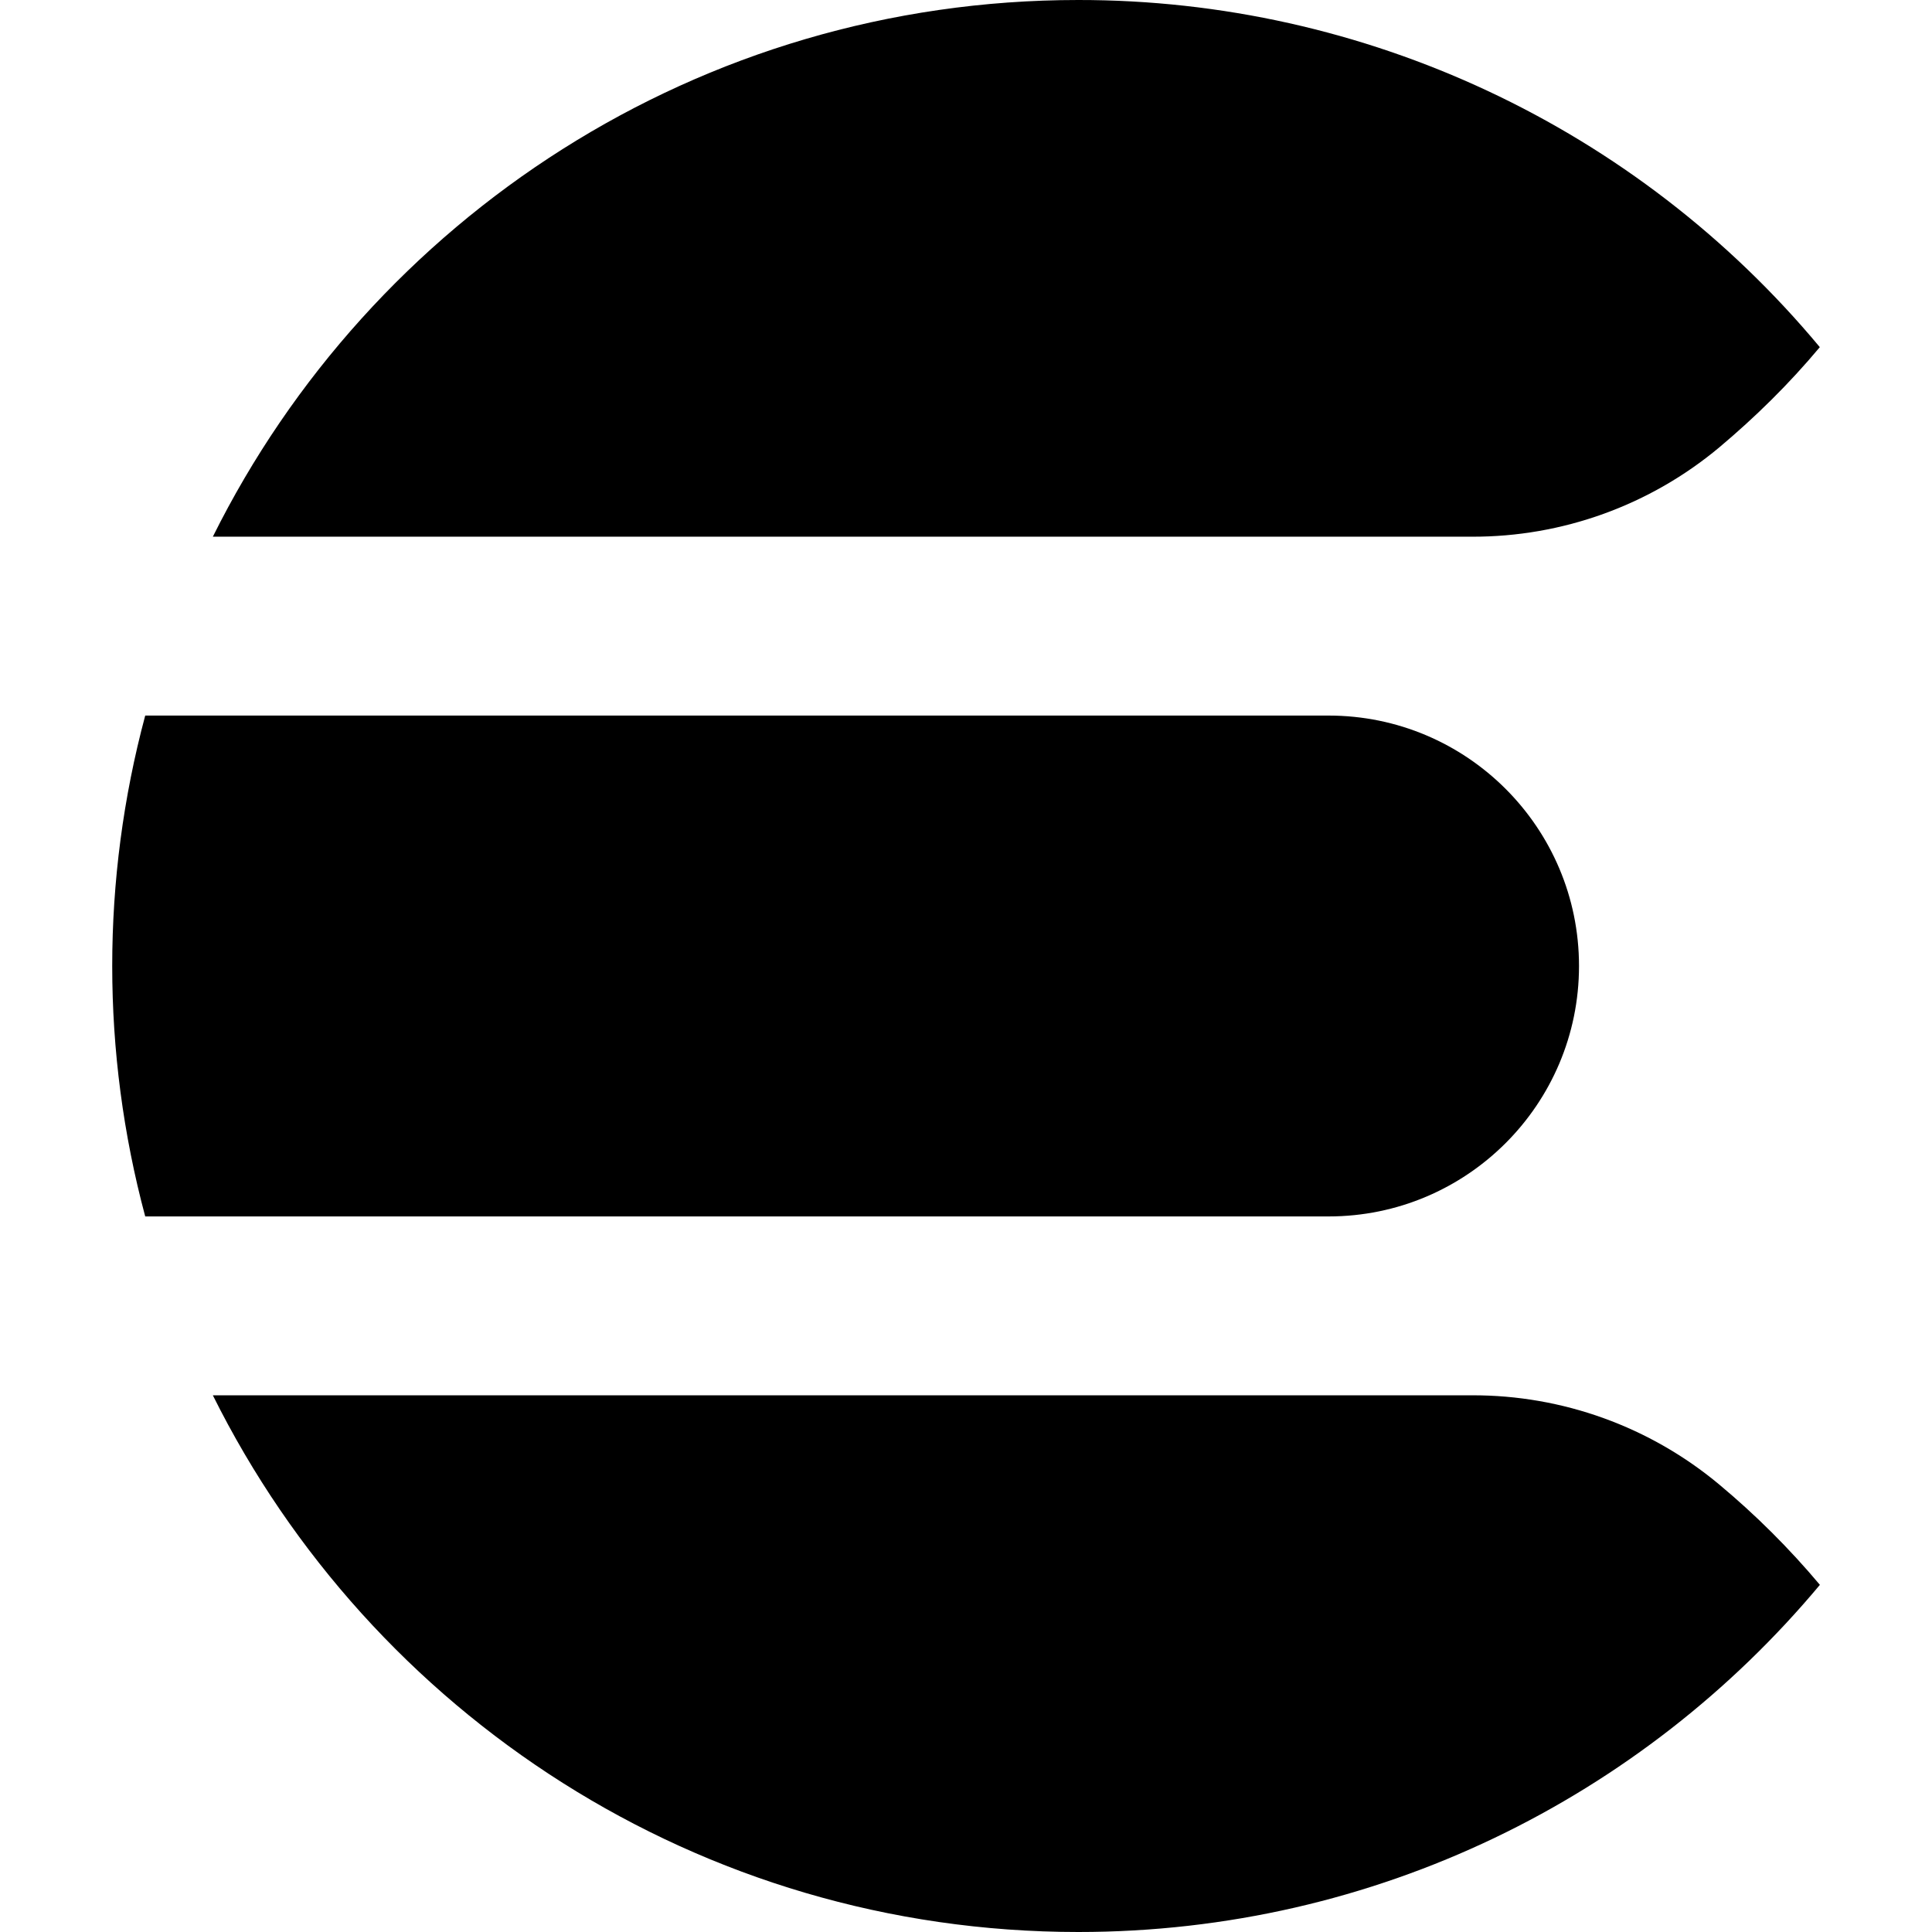
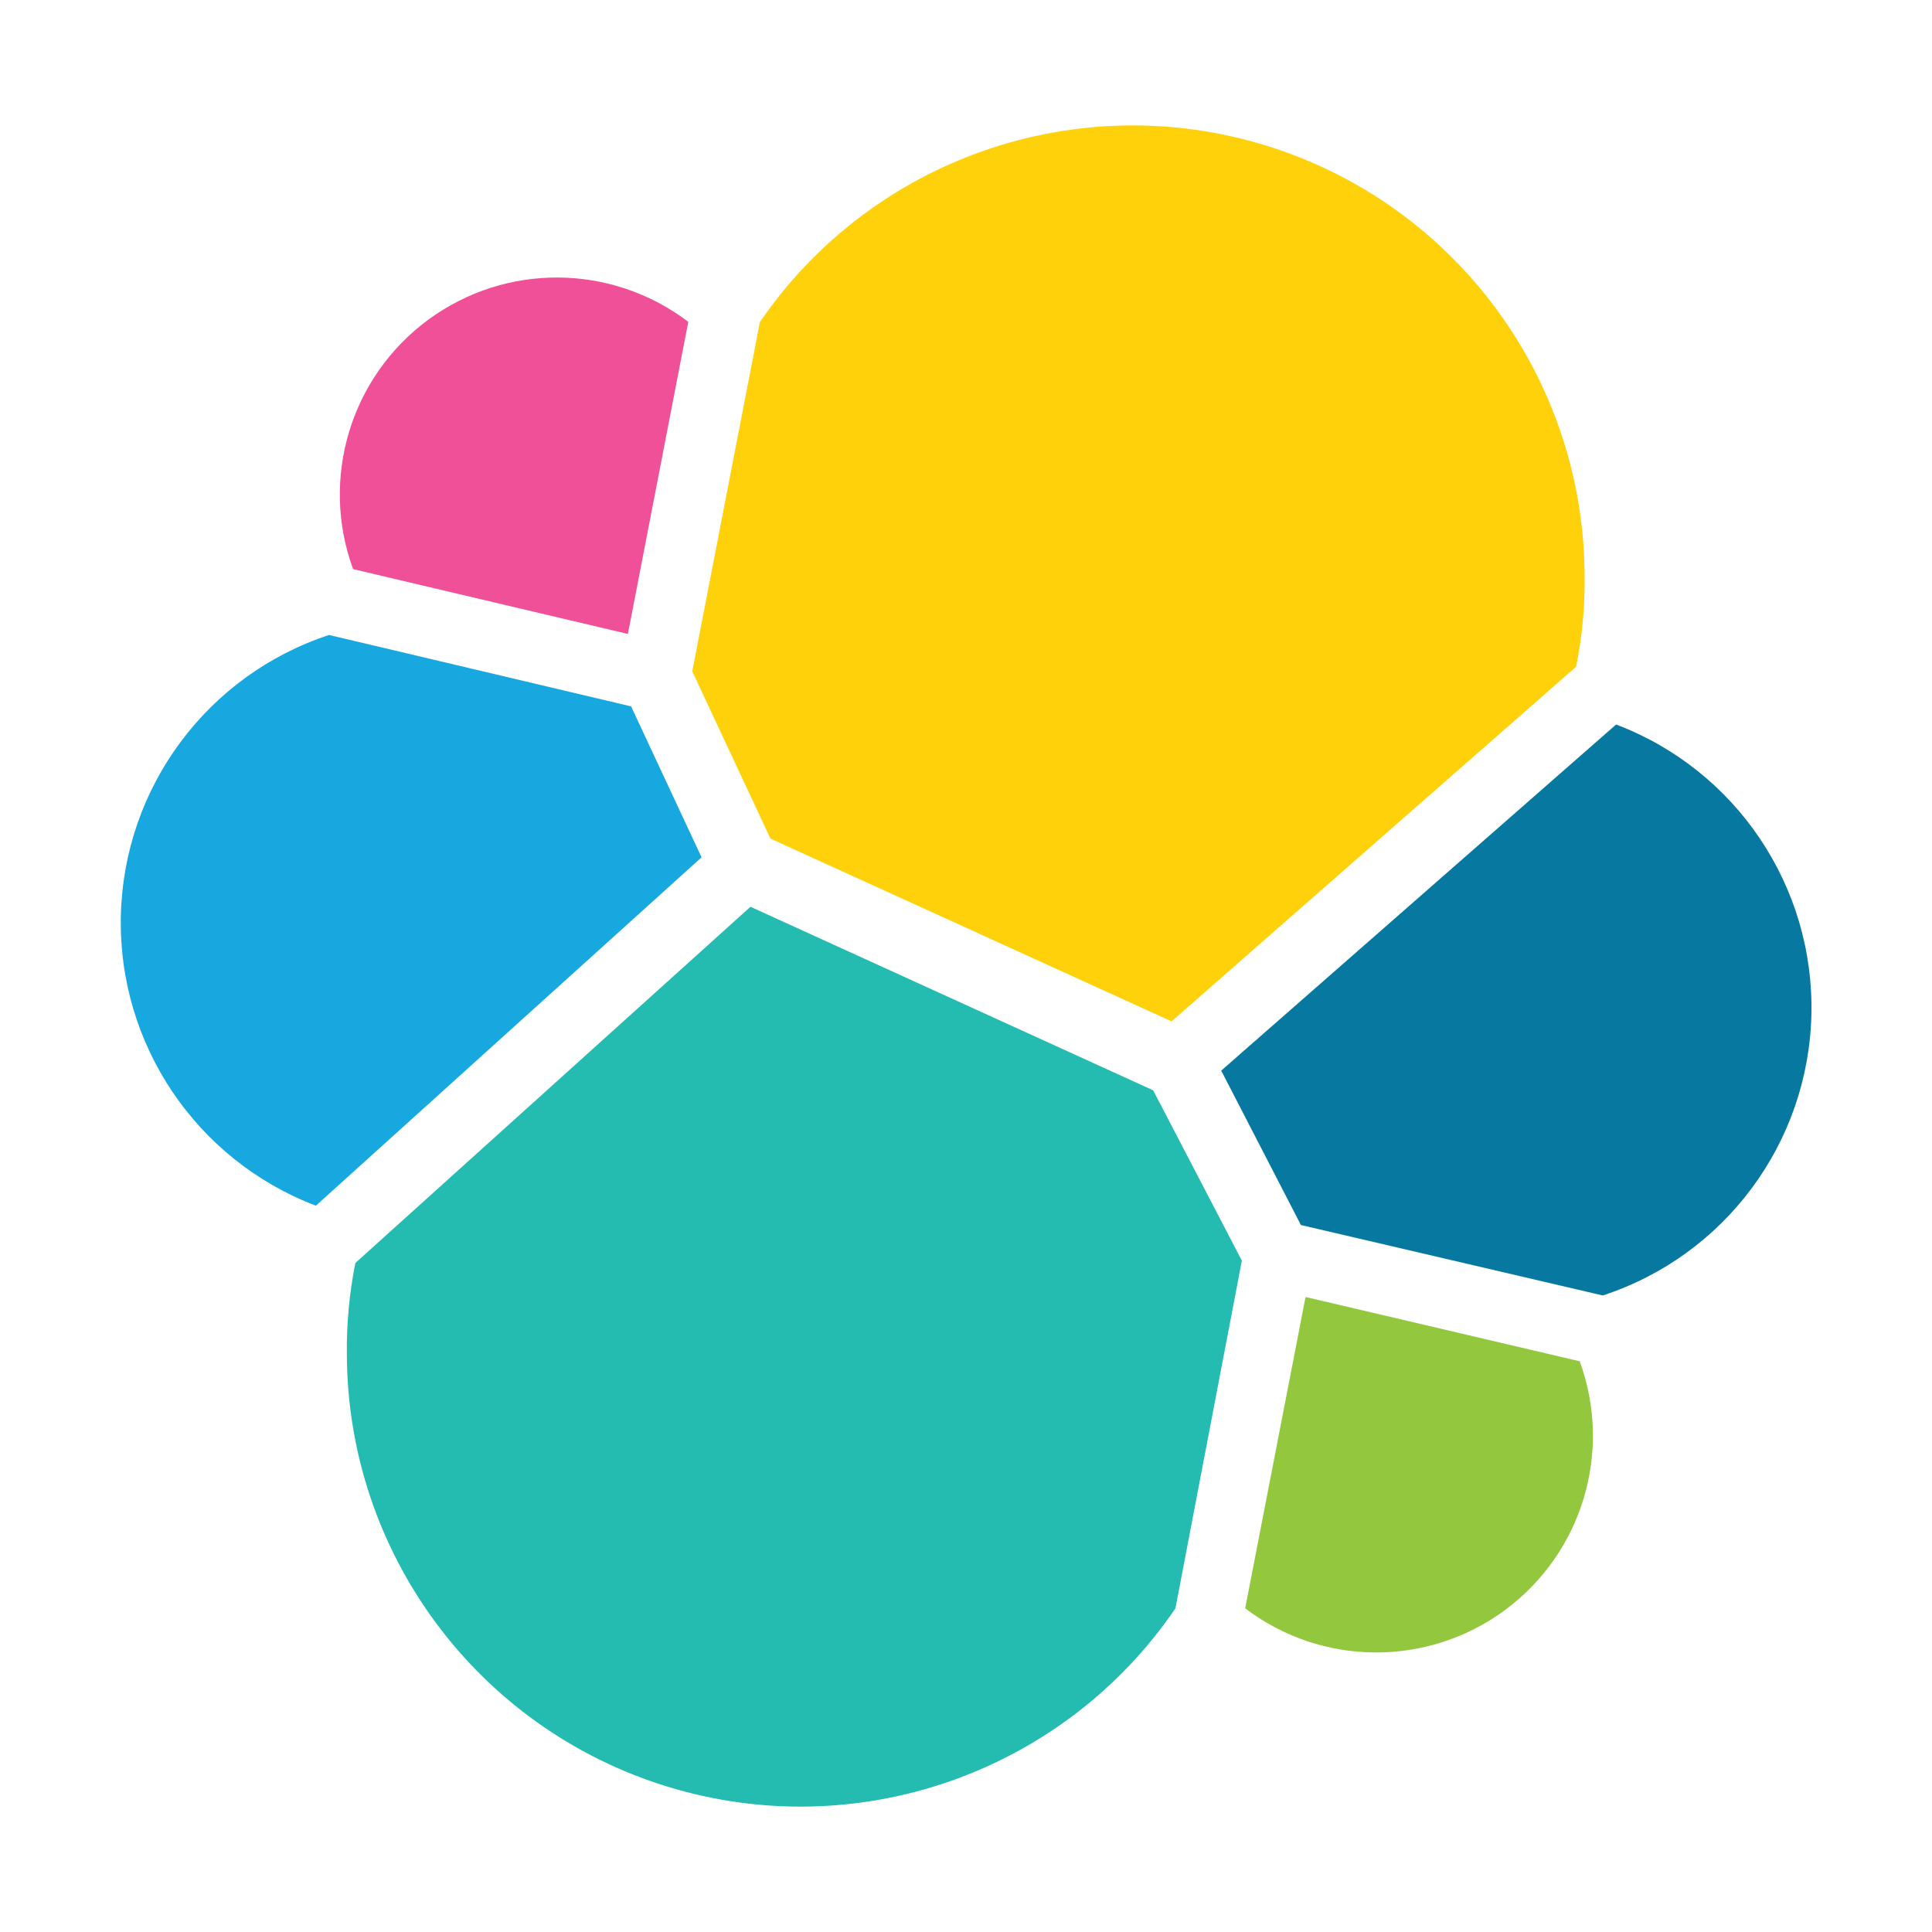
- <svg xmlns="http://www.w3.org/2000/svg" role="img" viewBox="0 0 24 24">
-   <path d="M13.394 0C8.683 0 4.609 2.716 2.644 6.667h15.641a4.77 4.77 0 0 0 3.073-1.11c.446-.375.864-.785 1.247-1.243l.001-.002A11.974 11.974 0 0 0 13.394 0zM1.804 8.889a12.009 12.009 0 0 0 0 6.222h14.7a3.111 3.111 0 1 0 0-6.222zm.84 8.444C4.61 21.283 8.684 24 13.395 24c3.701 0 7.011-1.677 9.212-4.312l-.001-.002a9.958 9.958 0 0 0-1.247-1.243 4.77 4.77 0 0 0-3.073-1.11z" />
+ <svg xmlns="http://www.w3.org/2000/svg" width="800px" height="800px" viewBox="0 0 32 32">
+   <path d="M12.761,13.89l6.644,3.027,6.7-5.874a7.017,7.017,0,0,0,.141-1.475,7.484,7.484,0,0,0-13.66-4.233L11.466,11.12Z" style="fill:#fed10a" />
+   <path d="M5.886,20.919a7.262,7.262,0,0,0-.141,1.5,7.514,7.514,0,0,0,13.724,4.22l1.1-5.759L19.1,18.059l-6.67-3.04Z" style="fill:#24bbb1" />
+   <path d="M5.848,9.426,10.4,10.5l1-5.169A3.594,3.594,0,0,0,5.848,9.426" style="fill:#ef5098" />
+   <path d="M5.45,10.517a5.016,5.016,0,0,0-.218,9.453L11.62,14.2l-1.167-2.5Z" style="fill:#17a8e0" />
+   <path d="M20.624,26.639a3.589,3.589,0,0,0,5.541-4.092l-4.541-1.065Z" style="fill:#93c83e" />
+   <path d="M21.547,20.29l5,1.167A5.016,5.016,0,0,0,26.768,12l-6.541,5.733Z" style="fill:#0779a1" />
</svg>
